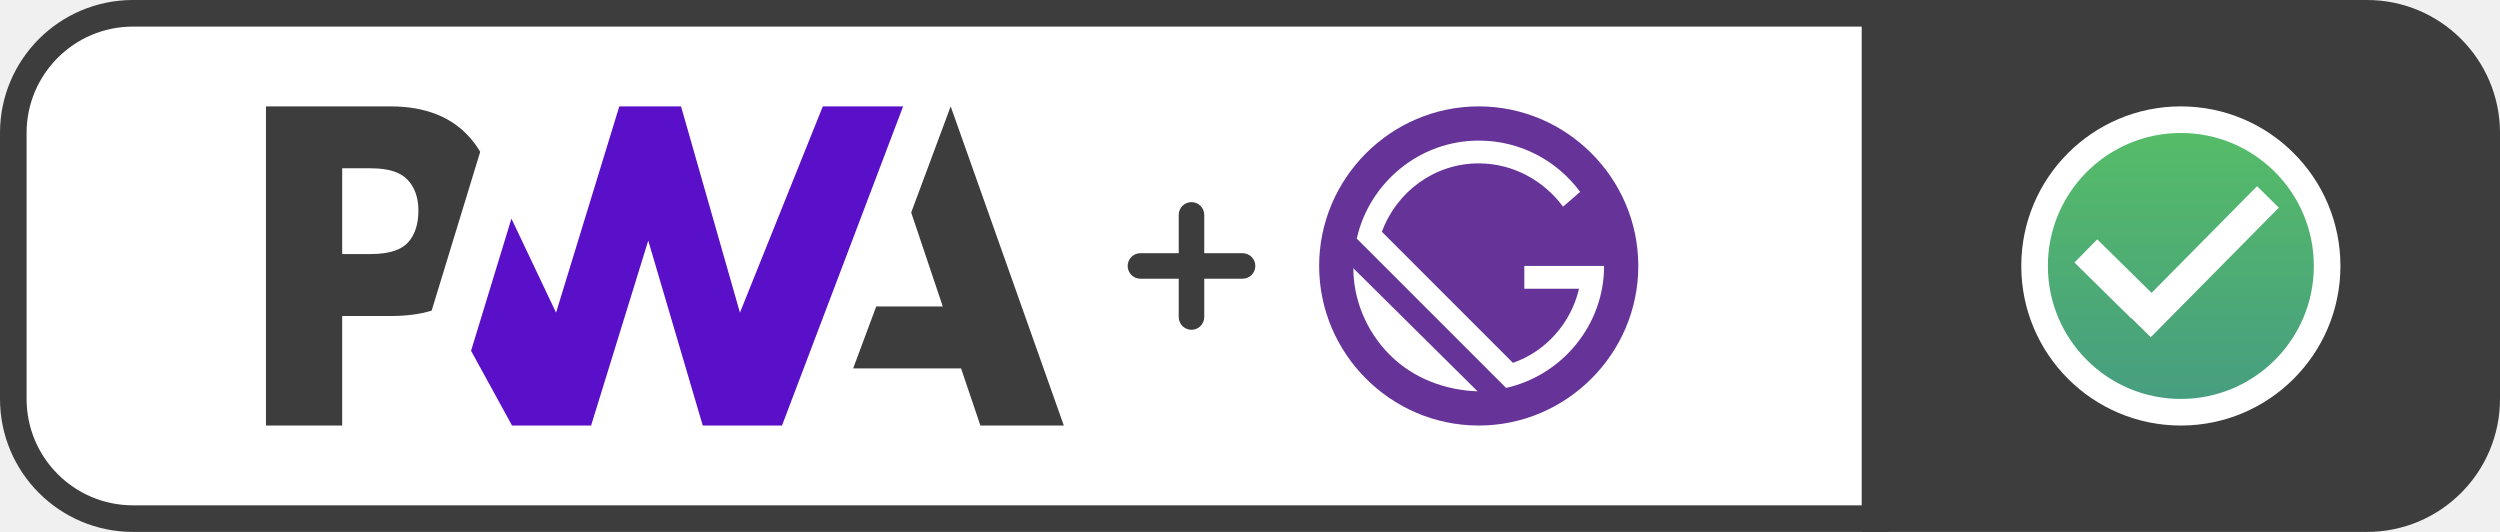
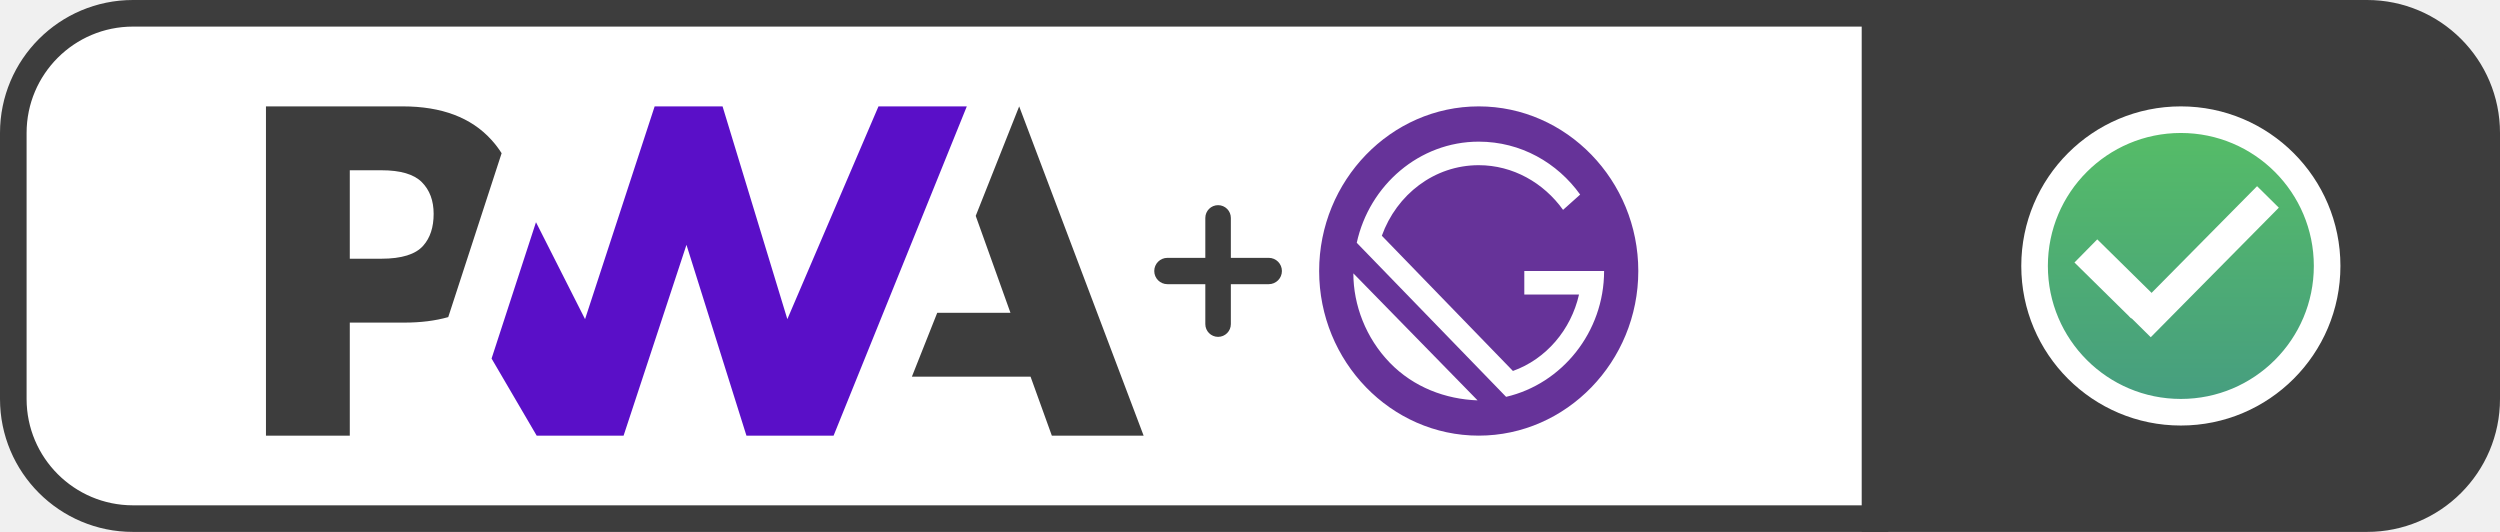
<svg xmlns="http://www.w3.org/2000/svg" width="94" height="20" viewBox="0 0 94 20" fill="none">
  <path d="M70.5 0.5H89C91.485 0.5 93.5 2.515 93.5 5V15C93.5 17.485 91.485 19.5 89 19.5H70.5V0.5Z" fill="#3D3D3D" stroke="#3D3D3D" />
  <circle cx="82" cy="10" r="5.5" fill="url(#paint0_linear)" stroke="white" />
  <rect x="80.05" y="11.871" width="6.85" height="1.15" transform="rotate(-45.3263 80.0502 11.8712)" fill="white" />
  <rect x="78.857" y="9" width="3" height="1.222" transform="rotate(44.5671 78.8572 9.00003)" fill="white" />
-   <path d="M5 0.5H70.5V19.5H5C2.515 19.5 0.5 17.485 0.5 15V5C0.5 2.515 2.515 0.5 5 0.5Z" fill="white" stroke="#3D3D3D" />
-   <path d="M32.079 13.851L32.946 11.522H35.448L34.261 7.99L35.746 4L40 16H36.863L36.136 13.851H32.079Z" fill="#3D3D3D" />
-   <path d="M29.403 16L33.957 4L30.938 4L27.822 11.755L25.607 4H23.286L20.908 11.755L19.23 8.221L17.712 13.19L19.253 16H22.225L24.374 9.046L26.424 16H29.403Z" fill="#5A0FC8" />
-   <path d="M12.866 11.881H14.726C15.289 11.881 15.791 11.814 16.23 11.68L16.711 10.106L18.056 5.707C17.953 5.534 17.836 5.371 17.705 5.217C17.015 4.406 16.005 4 14.675 4H10V16H12.866V11.881ZM15.328 6.761C15.597 7.049 15.732 7.435 15.732 7.918C15.732 8.405 15.613 8.791 15.376 9.076C15.116 9.394 14.638 9.552 13.941 9.552H12.866V6.328H13.948C14.598 6.328 15.058 6.472 15.328 6.761Z" fill="#3D3D3D" />
-   <path d="M55.6 4C52.3 4 49.6 6.7 49.6 10C49.6 13.3 52.3 16 55.6 16C58.9 16 61.6 13.3 61.6 10C61.6 6.7 58.9 4 55.6 4ZM52.257 13.343C51.357 12.443 50.886 11.243 50.886 10.086L55.557 14.714C54.357 14.671 53.157 14.243 52.257 13.343ZM56.629 14.586L51.014 8.971C51.486 6.871 53.371 5.286 55.6 5.286C57.186 5.286 58.557 6.057 59.414 7.214L58.771 7.771C58.043 6.786 56.886 6.143 55.6 6.143C53.928 6.143 52.514 7.214 51.957 8.714L56.886 13.643C58.129 13.214 59.071 12.143 59.371 10.857H57.314V10H60.314C60.314 12.229 58.728 14.114 56.629 14.586Z" fill="#663399" />
-   <rect x="44.32" y="7.6" width="0.96" height="4.8" rx="0.48" fill="#3D3D3D" />
-   <rect x="42.4" y="9.52" width="4.8" height="0.96" rx="0.48" fill="#3D3D3D" />
+   <path d="M0.5 5C0.5 2.515 2.515 0.5 5 0.5H70.5V19.5H5C2.515 19.5 0.5 17.485 0.5 15V5Z" fill="white" stroke="#3D3D3D" />
+   <path d="M34.287 14.163L35.24 11.761H37.993L36.687 8.117L38.321 4L43 16.38H39.549L38.749 14.163H34.287Z" fill="#3D3D3D" />
+   <path d="M31.343 16.38L36.352 4L33.031 4L29.604 12L27.168 4H24.615L21.998 12L20.153 8.355L18.483 13.481L20.179 16.38H23.447L25.811 9.206L28.066 16.38H31.343Z" fill="#5A0FC8" />
+   <path d="M13.152 12.13H15.198C15.818 12.13 16.37 12.061 16.854 11.923L17.383 10.299L18.861 5.761C18.748 5.583 18.62 5.414 18.475 5.256C17.716 4.419 16.605 4 15.143 4H10V16.38H13.152V12.13ZM15.86 6.848C16.157 7.146 16.305 7.543 16.305 8.042C16.305 8.544 16.175 8.943 15.914 9.237C15.628 9.564 15.102 9.728 14.335 9.728H13.152V6.402H14.343C15.058 6.402 15.564 6.551 15.86 6.848Z" fill="#3D3D3D" />
+   <path d="M55.6 4C52.3 4 49.6 6.785 49.6 10.19C49.6 13.595 52.3 16.38 55.6 16.38C58.9 16.38 61.6 13.595 61.6 10.19C61.6 6.785 58.9 4 55.6 4ZM52.257 13.639C51.357 12.71 50.886 11.472 50.886 10.278L55.557 15.054C54.357 15.009 53.157 14.567 52.257 13.639ZM56.629 14.921L51.014 9.129C51.486 6.962 53.371 5.326 55.6 5.326C57.186 5.326 58.557 6.122 59.414 7.316L58.771 7.891C58.043 6.874 56.886 6.211 55.6 6.211C53.928 6.211 52.514 7.316 51.957 8.864L56.886 13.948C58.129 13.506 59.071 12.401 59.371 11.074H57.314V10.19H60.314C60.314 12.489 58.728 14.435 56.629 14.921Z" fill="#663399" />
+   <rect x="45.32" y="7.714" width="0.96" height="4.952" rx="0.48" fill="#3D3D3D" />
+   <rect x="43.4" y="9.695" width="4.8" height="0.99" rx="0.495" fill="#3D3D3D" />
  <defs>
    <linearGradient id="paint0_linear" x1="82" y1="4" x2="82" y2="16" gradientUnits="userSpaceOnUse">
      <stop stop-color="#57BF65" />
      <stop offset="1" stop-color="#459B82" />
    </linearGradient>
  </defs>
</svg>
